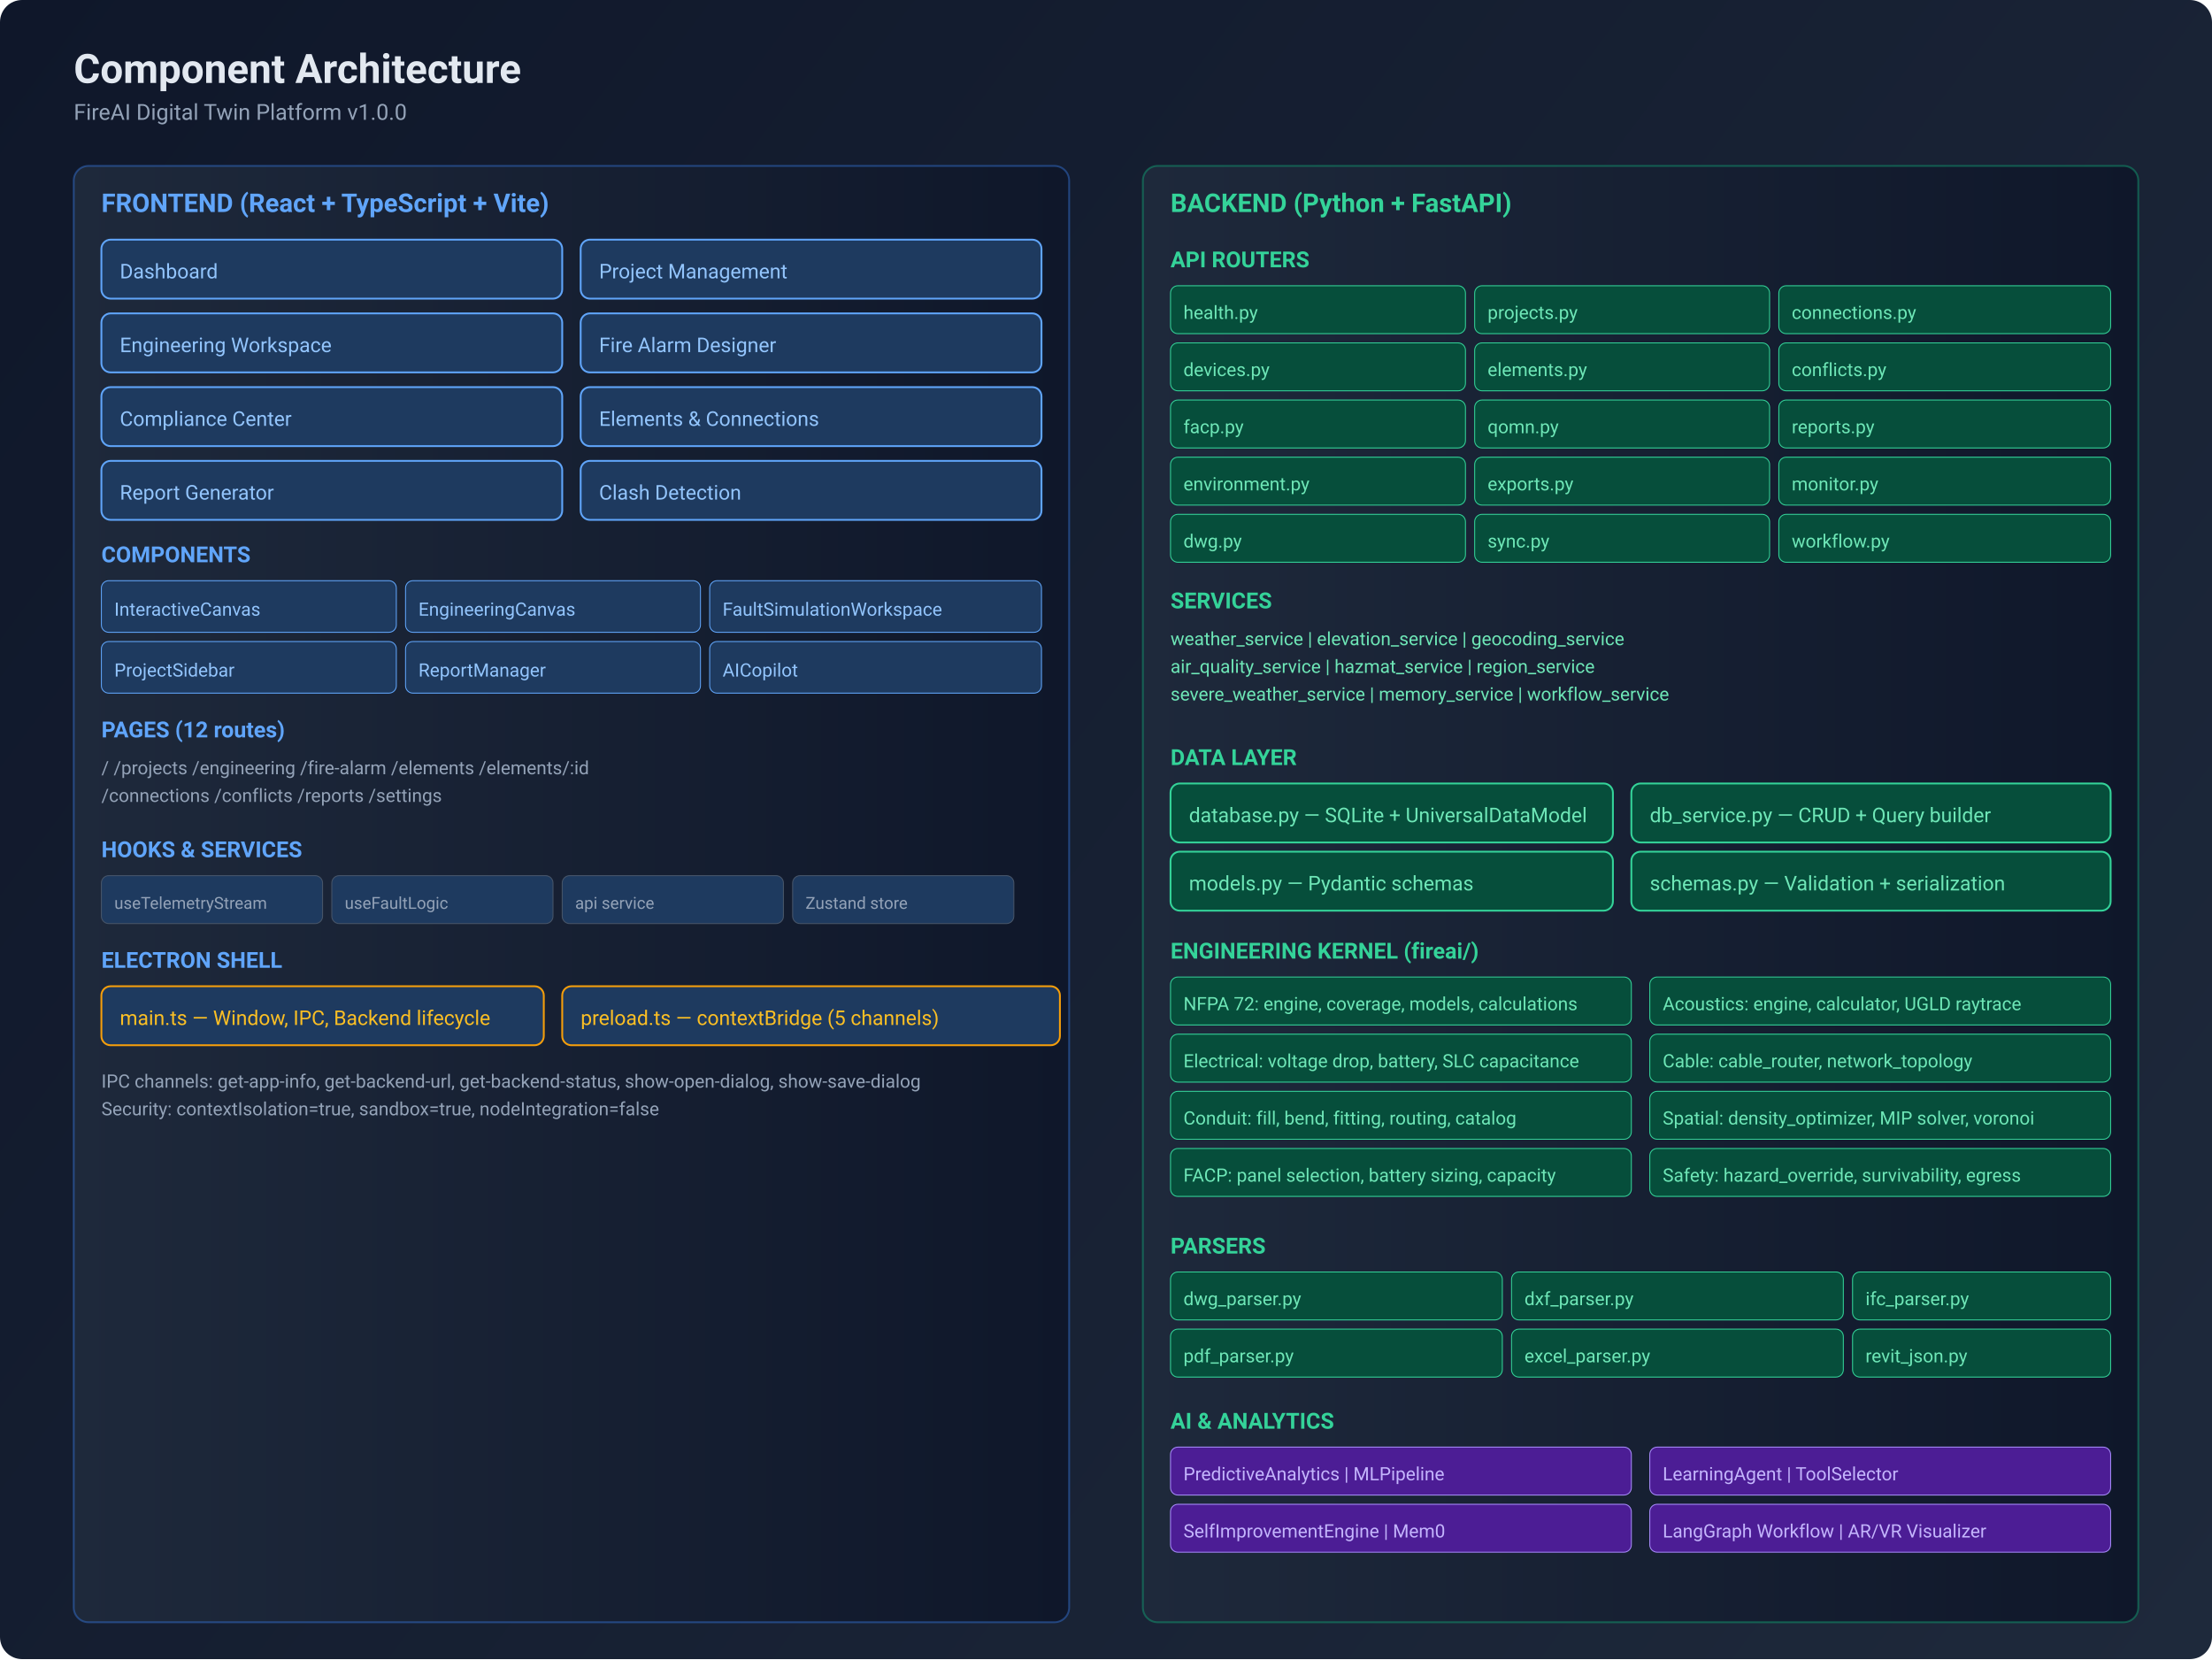
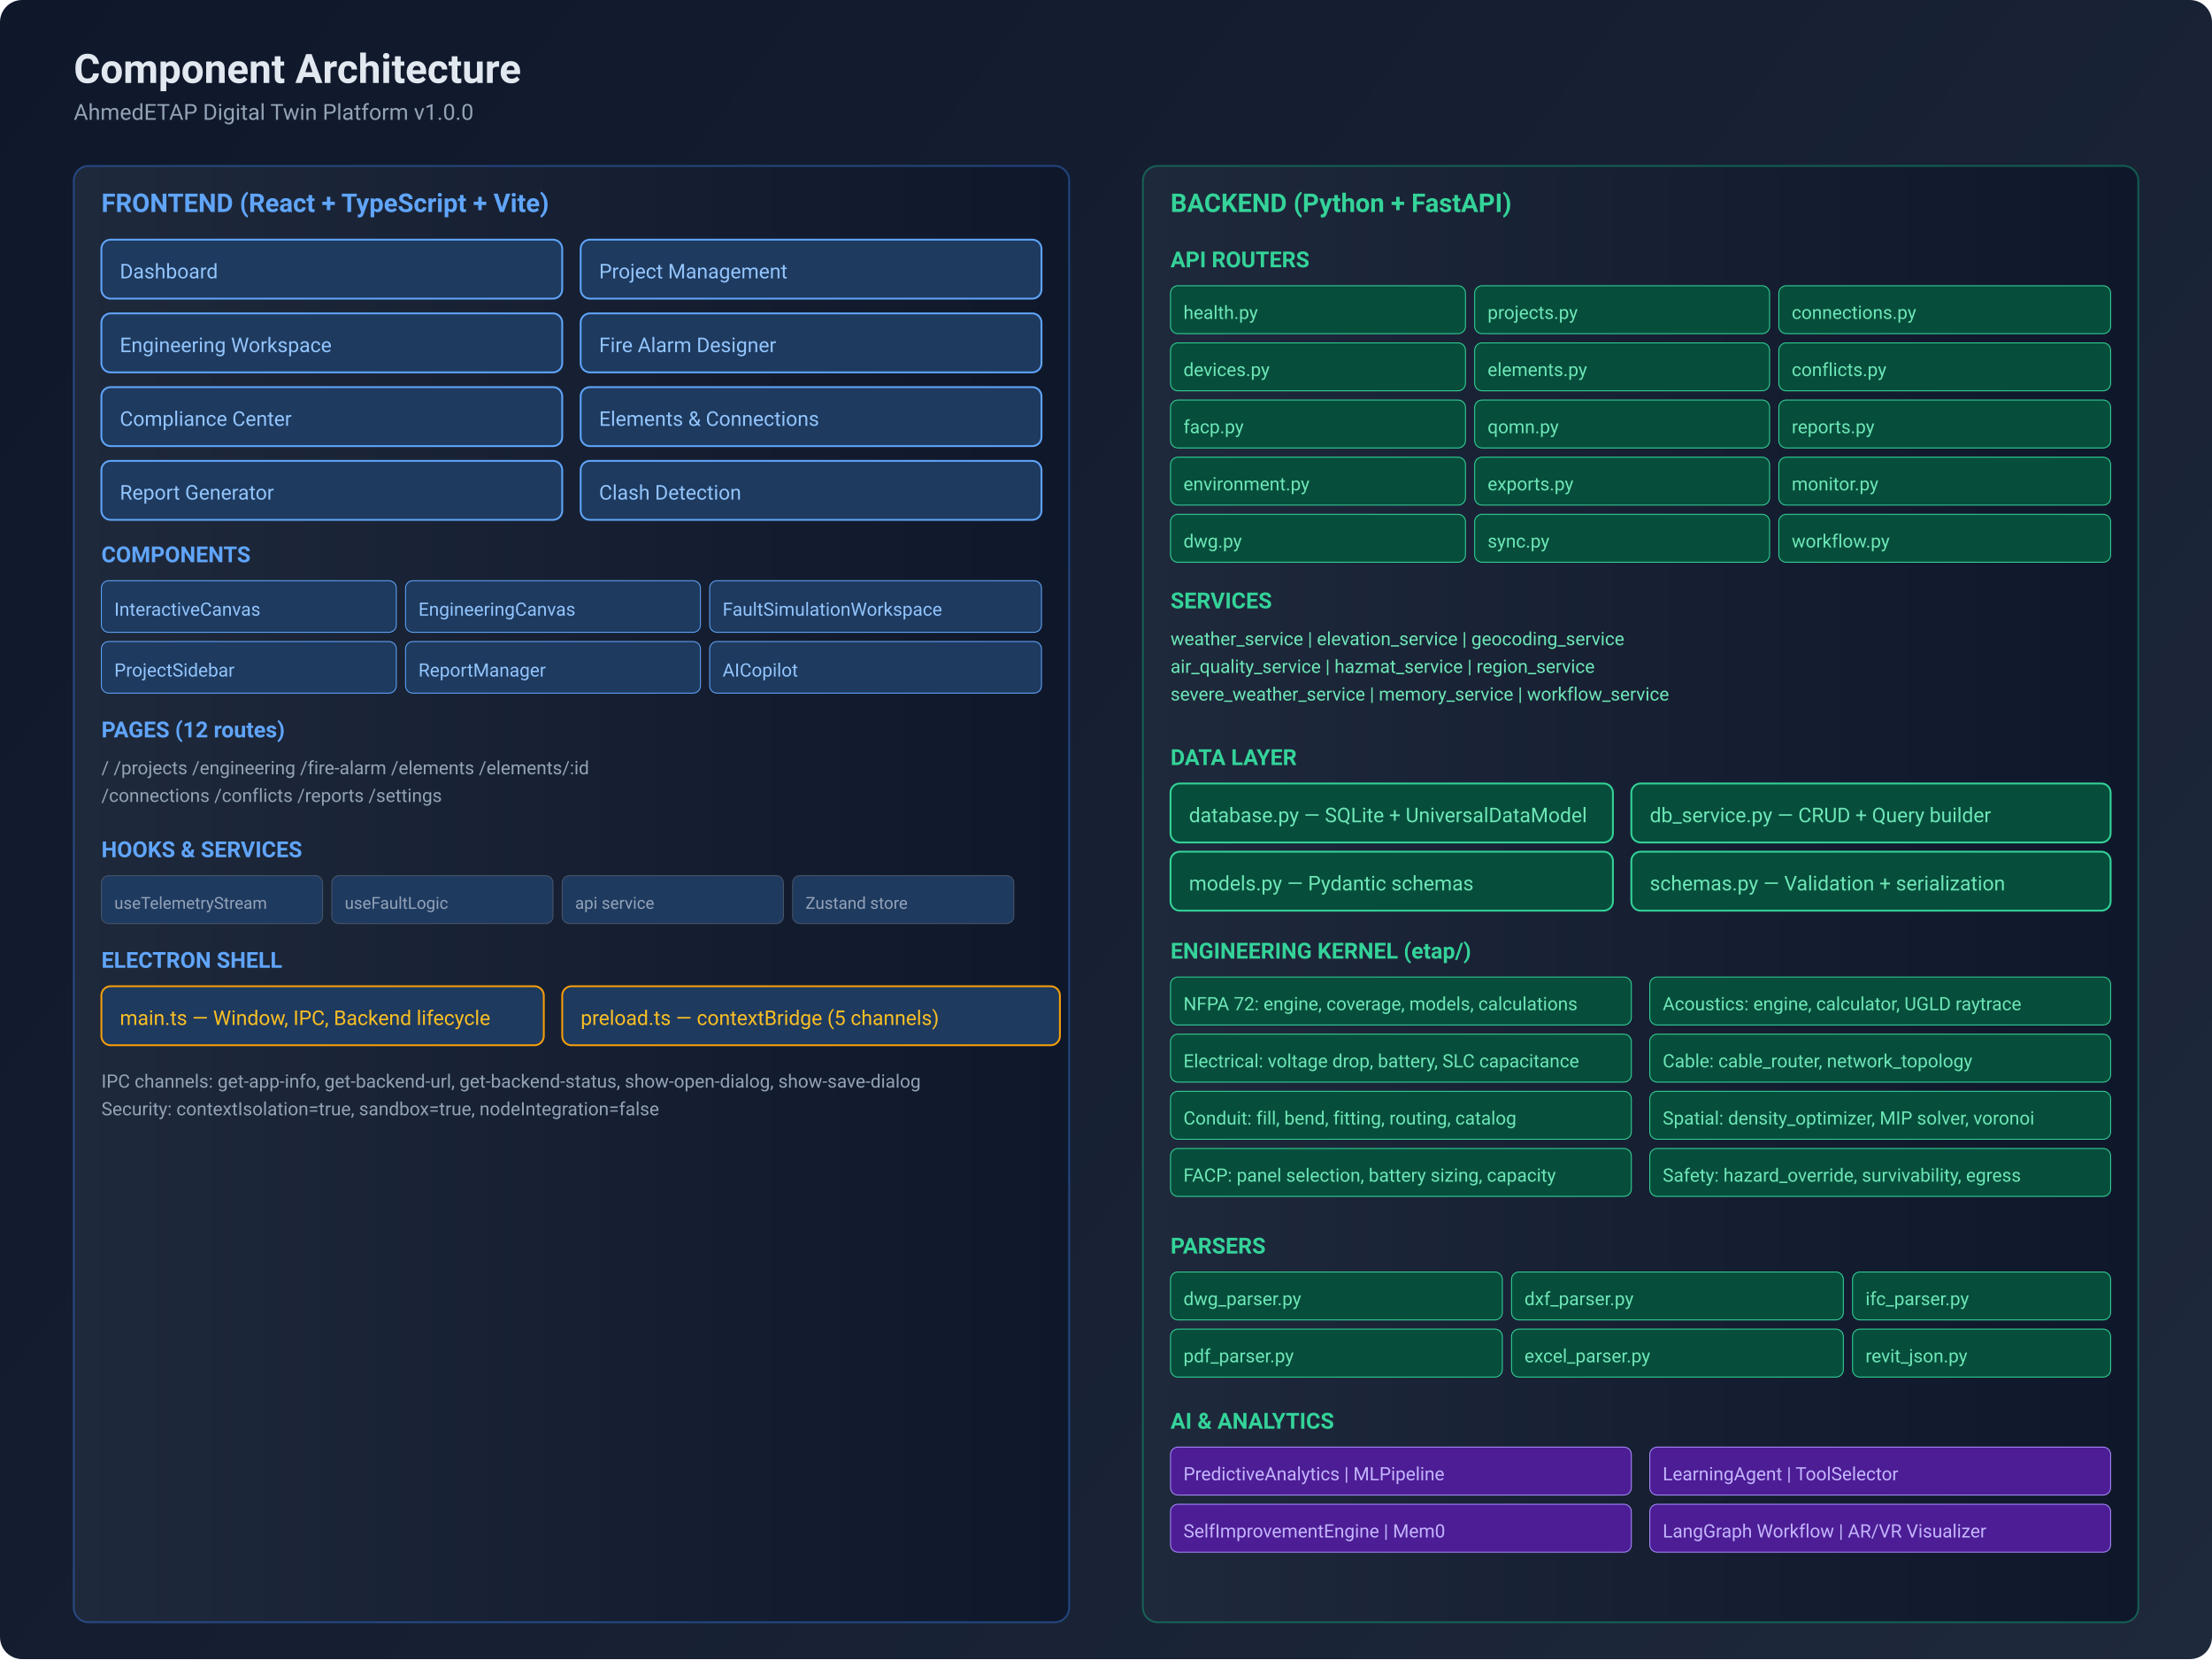
<svg xmlns="http://www.w3.org/2000/svg" viewBox="0 0 1200 900" font-family="'SF Pro Display', -apple-system, BlinkMacSystemFont, 'Segoe UI', Roboto, sans-serif">
  <defs>
    <linearGradient id="bg" x1="0" y1="0" x2="1200" y2="900" gradientUnits="userSpaceOnUse">
      <stop offset="0" stop-color="#0f172a" />
      <stop offset="1" stop-color="#1e293b" />
    </linearGradient>
    <linearGradient id="box">
      <stop offset="0" stop-color="#1e293b" />
      <stop offset="1" stop-color="#0f172a" />
    </linearGradient>
  </defs>
  <rect width="1200" height="900" fill="url(#bg)" rx="12" />
  <text x="40" y="45" fill="#e2e8f0" font-size="22" font-weight="700">Component Architecture</text>
-   <text x="40" y="65" fill="#94a3b8" font-size="12">FireAI Digital Twin Platform v1.0.0</text>
+   <text x="40" y="65" fill="#94a3b8" font-size="12">AhmedETAP Digital Twin Platform v1.0.0</text>
  <rect x="40" y="90" width="540" height="790" rx="8" fill="url(#box)" stroke="#3b82f6" stroke-width="1" stroke-opacity=".4" />
  <text x="55" y="115" fill="#60a5fa" font-size="14" font-weight="600">FRONTEND (React + TypeScript + Vite)</text>
  <rect x="55" y="130" width="250" height="32" rx="5" fill="#1e3a5f" stroke="#60a5fa" stroke-width="1" />
  <text x="65" y="151" fill="#93c5fd" font-size="11">Dashboard</text>
  <rect x="315" y="130" width="250" height="32" rx="5" fill="#1e3a5f" stroke="#60a5fa" stroke-width="1" />
  <text x="325" y="151" fill="#93c5fd" font-size="11">Project Management</text>
  <rect x="55" y="170" width="250" height="32" rx="5" fill="#1e3a5f" stroke="#60a5fa" stroke-width="1" />
  <text x="65" y="191" fill="#93c5fd" font-size="11">Engineering Workspace</text>
  <rect x="315" y="170" width="250" height="32" rx="5" fill="#1e3a5f" stroke="#60a5fa" stroke-width="1" />
  <text x="325" y="191" fill="#93c5fd" font-size="11">Fire Alarm Designer</text>
  <rect x="55" y="210" width="250" height="32" rx="5" fill="#1e3a5f" stroke="#60a5fa" stroke-width="1" />
  <text x="65" y="231" fill="#93c5fd" font-size="11">Compliance Center</text>
  <rect x="315" y="210" width="250" height="32" rx="5" fill="#1e3a5f" stroke="#60a5fa" stroke-width="1" />
  <text x="325" y="231" fill="#93c5fd" font-size="11">Elements &amp; Connections</text>
  <rect x="55" y="250" width="250" height="32" rx="5" fill="#1e3a5f" stroke="#60a5fa" stroke-width="1" />
  <text x="65" y="271" fill="#93c5fd" font-size="11">Report Generator</text>
  <rect x="315" y="250" width="250" height="32" rx="5" fill="#1e3a5f" stroke="#60a5fa" stroke-width="1" />
  <text x="325" y="271" fill="#93c5fd" font-size="11">Clash Detection</text>
  <text x="55" y="305" fill="#60a5fa" font-size="12" font-weight="600">COMPONENTS</text>
  <rect x="55" y="315" width="160" height="28" rx="4" fill="#1e3a5f" stroke="#60a5fa" stroke-width=".5" />
  <text x="62" y="334" fill="#93c5fd" font-size="10">InteractiveCanvas</text>
  <rect x="220" y="315" width="160" height="28" rx="4" fill="#1e3a5f" stroke="#60a5fa" stroke-width=".5" />
  <text x="227" y="334" fill="#93c5fd" font-size="10">EngineeringCanvas</text>
  <rect x="385" y="315" width="180" height="28" rx="4" fill="#1e3a5f" stroke="#60a5fa" stroke-width=".5" />
  <text x="392" y="334" fill="#93c5fd" font-size="10">FaultSimulationWorkspace</text>
  <rect x="55" y="348" width="160" height="28" rx="4" fill="#1e3a5f" stroke="#60a5fa" stroke-width=".5" />
  <text x="62" y="367" fill="#93c5fd" font-size="10">ProjectSidebar</text>
  <rect x="220" y="348" width="160" height="28" rx="4" fill="#1e3a5f" stroke="#60a5fa" stroke-width=".5" />
  <text x="227" y="367" fill="#93c5fd" font-size="10">ReportManager</text>
  <rect x="385" y="348" width="180" height="28" rx="4" fill="#1e3a5f" stroke="#60a5fa" stroke-width=".5" />
  <text x="392" y="367" fill="#93c5fd" font-size="10">AICopilot</text>
  <text x="55" y="400" fill="#60a5fa" font-size="12" font-weight="600">PAGES (12 routes)</text>
  <text x="55" y="420" fill="#94a3b8" font-size="10">/ /projects /engineering /fire-alarm /elements /elements/:id</text>
  <text x="55" y="435" fill="#94a3b8" font-size="10">/connections /conflicts /reports /settings</text>
  <text x="55" y="465" fill="#60a5fa" font-size="12" font-weight="600">HOOKS &amp; SERVICES</text>
  <rect x="55" y="475" width="120" height="26" rx="4" fill="#1e3a5f" stroke="#475569" stroke-width=".5" />
  <text x="62" y="493" fill="#94a3b8" font-size="9">useTelemetryStream</text>
  <rect x="180" y="475" width="120" height="26" rx="4" fill="#1e3a5f" stroke="#475569" stroke-width=".5" />
  <text x="187" y="493" fill="#94a3b8" font-size="9">useFaultLogic</text>
  <rect x="305" y="475" width="120" height="26" rx="4" fill="#1e3a5f" stroke="#475569" stroke-width=".5" />
  <text x="312" y="493" fill="#94a3b8" font-size="9">api service</text>
  <rect x="430" y="475" width="120" height="26" rx="4" fill="#1e3a5f" stroke="#475569" stroke-width=".5" />
  <text x="437" y="493" fill="#94a3b8" font-size="9">Zustand store</text>
  <text x="55" y="525" fill="#60a5fa" font-size="12" font-weight="600">ELECTRON SHELL</text>
  <rect x="55" y="535" width="240" height="32" rx="5" fill="#1e3a5f" stroke="#f59e0b" stroke-width="1" />
  <text x="65" y="556" fill="#fbbf24" font-size="11">main.ts — Window, IPC, Backend lifecycle</text>
  <rect x="305" y="535" width="270" height="32" rx="5" fill="#1e3a5f" stroke="#f59e0b" stroke-width="1" />
  <text x="315" y="556" fill="#fbbf24" font-size="11">preload.ts — contextBridge (5 channels)</text>
  <text x="55" y="590" fill="#94a3b8" font-size="10">IPC channels: get-app-info, get-backend-url, get-backend-status, show-open-dialog, show-save-dialog</text>
  <text x="55" y="605" fill="#94a3b8" font-size="10">Security: contextIsolation=true, sandbox=true, nodeIntegration=false</text>
  <rect x="620" y="90" width="540" height="790" rx="8" fill="url(#box)" stroke="#10b981" stroke-width="1" stroke-opacity=".4" />
  <text x="635" y="115" fill="#34d399" font-size="14" font-weight="600">BACKEND (Python + FastAPI)</text>
  <text x="635" y="145" fill="#34d399" font-size="12" font-weight="600">API ROUTERS</text>
  <rect x="635" y="155" width="160" height="26" rx="4" fill="#064e3b" stroke="#34d399" stroke-width=".5" />
  <text x="642" y="173" fill="#6ee7b7" font-size="10">health.py</text>
  <rect x="800" y="155" width="160" height="26" rx="4" fill="#064e3b" stroke="#34d399" stroke-width=".5" />
  <text x="807" y="173" fill="#6ee7b7" font-size="10">projects.py</text>
  <rect x="965" y="155" width="180" height="26" rx="4" fill="#064e3b" stroke="#34d399" stroke-width=".5" />
  <text x="972" y="173" fill="#6ee7b7" font-size="10">connections.py</text>
  <rect x="635" y="186" width="160" height="26" rx="4" fill="#064e3b" stroke="#34d399" stroke-width=".5" />
  <text x="642" y="204" fill="#6ee7b7" font-size="10">devices.py</text>
  <rect x="800" y="186" width="160" height="26" rx="4" fill="#064e3b" stroke="#34d399" stroke-width=".5" />
  <text x="807" y="204" fill="#6ee7b7" font-size="10">elements.py</text>
  <rect x="965" y="186" width="180" height="26" rx="4" fill="#064e3b" stroke="#34d399" stroke-width=".5" />
  <text x="972" y="204" fill="#6ee7b7" font-size="10">conflicts.py</text>
  <rect x="635" y="217" width="160" height="26" rx="4" fill="#064e3b" stroke="#34d399" stroke-width=".5" />
  <text x="642" y="235" fill="#6ee7b7" font-size="10">facp.py</text>
  <rect x="800" y="217" width="160" height="26" rx="4" fill="#064e3b" stroke="#34d399" stroke-width=".5" />
  <text x="807" y="235" fill="#6ee7b7" font-size="10">qomn.py</text>
  <rect x="965" y="217" width="180" height="26" rx="4" fill="#064e3b" stroke="#34d399" stroke-width=".5" />
  <text x="972" y="235" fill="#6ee7b7" font-size="10">reports.py</text>
  <rect x="635" y="248" width="160" height="26" rx="4" fill="#064e3b" stroke="#34d399" stroke-width=".5" />
  <text x="642" y="266" fill="#6ee7b7" font-size="10">environment.py</text>
  <rect x="800" y="248" width="160" height="26" rx="4" fill="#064e3b" stroke="#34d399" stroke-width=".5" />
  <text x="807" y="266" fill="#6ee7b7" font-size="10">exports.py</text>
  <rect x="965" y="248" width="180" height="26" rx="4" fill="#064e3b" stroke="#34d399" stroke-width=".5" />
  <text x="972" y="266" fill="#6ee7b7" font-size="10">monitor.py</text>
  <rect x="635" y="279" width="160" height="26" rx="4" fill="#064e3b" stroke="#34d399" stroke-width=".5" />
  <text x="642" y="297" fill="#6ee7b7" font-size="10">dwg.py</text>
  <rect x="800" y="279" width="160" height="26" rx="4" fill="#064e3b" stroke="#34d399" stroke-width=".5" />
  <text x="807" y="297" fill="#6ee7b7" font-size="10">sync.py</text>
  <rect x="965" y="279" width="180" height="26" rx="4" fill="#064e3b" stroke="#34d399" stroke-width=".5" />
  <text x="972" y="297" fill="#6ee7b7" font-size="10">workflow.py</text>
  <text x="635" y="330" fill="#34d399" font-size="12" font-weight="600">SERVICES</text>
  <text x="635" y="350" fill="#6ee7b7" font-size="10">weather_service | elevation_service | geocoding_service</text>
  <text x="635" y="365" fill="#6ee7b7" font-size="10">air_quality_service | hazmat_service | region_service</text>
  <text x="635" y="380" fill="#6ee7b7" font-size="10">severe_weather_service | memory_service | workflow_service</text>
  <text x="635" y="415" fill="#34d399" font-size="12" font-weight="600">DATA LAYER</text>
  <rect x="635" y="425" width="240" height="32" rx="5" fill="#064e3b" stroke="#34d399" stroke-width="1" />
  <text x="645" y="446" fill="#6ee7b7" font-size="11">database.py — SQLite + UniversalDataModel</text>
  <rect x="885" y="425" width="260" height="32" rx="5" fill="#064e3b" stroke="#34d399" stroke-width="1" />
  <text x="895" y="446" fill="#6ee7b7" font-size="11">db_service.py — CRUD + Query builder</text>
  <rect x="635" y="462" width="240" height="32" rx="5" fill="#064e3b" stroke="#34d399" stroke-width="1" />
  <text x="645" y="483" fill="#6ee7b7" font-size="11">models.py — Pydantic schemas</text>
  <rect x="885" y="462" width="260" height="32" rx="5" fill="#064e3b" stroke="#34d399" stroke-width="1" />
  <text x="895" y="483" fill="#6ee7b7" font-size="11">schemas.py — Validation + serialization</text>
-   <text x="635" y="520" fill="#34d399" font-size="12" font-weight="600">ENGINEERING KERNEL (fireai/)</text>
+   <text x="635" y="520" fill="#34d399" font-size="12" font-weight="600">ENGINEERING KERNEL (etap/)</text>
  <rect x="635" y="530" width="250" height="26" rx="4" fill="#064e3b" stroke="#34d399" stroke-width=".5" />
  <text x="642" y="548" fill="#6ee7b7" font-size="10">NFPA 72: engine, coverage, models, calculations</text>
  <rect x="895" y="530" width="250" height="26" rx="4" fill="#064e3b" stroke="#34d399" stroke-width=".5" />
  <text x="902" y="548" fill="#6ee7b7" font-size="10">Acoustics: engine, calculator, UGLD raytrace</text>
  <rect x="635" y="561" width="250" height="26" rx="4" fill="#064e3b" stroke="#34d399" stroke-width=".5" />
  <text x="642" y="579" fill="#6ee7b7" font-size="10">Electrical: voltage drop, battery, SLC capacitance</text>
  <rect x="895" y="561" width="250" height="26" rx="4" fill="#064e3b" stroke="#34d399" stroke-width=".5" />
  <text x="902" y="579" fill="#6ee7b7" font-size="10">Cable: cable_router, network_topology</text>
  <rect x="635" y="592" width="250" height="26" rx="4" fill="#064e3b" stroke="#34d399" stroke-width=".5" />
  <text x="642" y="610" fill="#6ee7b7" font-size="10">Conduit: fill, bend, fitting, routing, catalog</text>
  <rect x="895" y="592" width="250" height="26" rx="4" fill="#064e3b" stroke="#34d399" stroke-width=".5" />
  <text x="902" y="610" fill="#6ee7b7" font-size="10">Spatial: density_optimizer, MIP solver, voronoi</text>
  <rect x="635" y="623" width="250" height="26" rx="4" fill="#064e3b" stroke="#34d399" stroke-width=".5" />
  <text x="642" y="641" fill="#6ee7b7" font-size="10">FACP: panel selection, battery sizing, capacity</text>
  <rect x="895" y="623" width="250" height="26" rx="4" fill="#064e3b" stroke="#34d399" stroke-width=".5" />
  <text x="902" y="641" fill="#6ee7b7" font-size="10">Safety: hazard_override, survivability, egress</text>
  <text x="635" y="680" fill="#34d399" font-size="12" font-weight="600">PARSERS</text>
  <rect x="635" y="690" width="180" height="26" rx="4" fill="#064e3b" stroke="#34d399" stroke-width=".5" />
  <text x="642" y="708" fill="#6ee7b7" font-size="10">dwg_parser.py</text>
  <rect x="820" y="690" width="180" height="26" rx="4" fill="#064e3b" stroke="#34d399" stroke-width=".5" />
  <text x="827" y="708" fill="#6ee7b7" font-size="10">dxf_parser.py</text>
  <rect x="1005" y="690" width="140" height="26" rx="4" fill="#064e3b" stroke="#34d399" stroke-width=".5" />
  <text x="1012" y="708" fill="#6ee7b7" font-size="10">ifc_parser.py</text>
  <rect x="635" y="721" width="180" height="26" rx="4" fill="#064e3b" stroke="#34d399" stroke-width=".5" />
  <text x="642" y="739" fill="#6ee7b7" font-size="10">pdf_parser.py</text>
  <rect x="820" y="721" width="180" height="26" rx="4" fill="#064e3b" stroke="#34d399" stroke-width=".5" />
  <text x="827" y="739" fill="#6ee7b7" font-size="10">excel_parser.py</text>
  <rect x="1005" y="721" width="140" height="26" rx="4" fill="#064e3b" stroke="#34d399" stroke-width=".5" />
  <text x="1012" y="739" fill="#6ee7b7" font-size="10">revit_json.py</text>
  <text x="635" y="775" fill="#34d399" font-size="12" font-weight="600">AI &amp; ANALYTICS</text>
  <rect x="635" y="785" width="250" height="26" rx="4" fill="#4c1d95" stroke="#a78bfa" stroke-width=".5" />
  <text x="642" y="803" fill="#c4b5fd" font-size="10">PredictiveAnalytics | MLPipeline</text>
  <rect x="895" y="785" width="250" height="26" rx="4" fill="#4c1d95" stroke="#a78bfa" stroke-width=".5" />
  <text x="902" y="803" fill="#c4b5fd" font-size="10">LearningAgent | ToolSelector</text>
  <rect x="635" y="816" width="250" height="26" rx="4" fill="#4c1d95" stroke="#a78bfa" stroke-width=".5" />
  <text x="642" y="834" fill="#c4b5fd" font-size="10">SelfImprovementEngine | Mem0</text>
  <rect x="895" y="816" width="250" height="26" rx="4" fill="#4c1d95" stroke="#a78bfa" stroke-width=".5" />
  <text x="902" y="834" fill="#c4b5fd" font-size="10">LangGraph Workflow | AR/VR Visualizer</text>
</svg>
